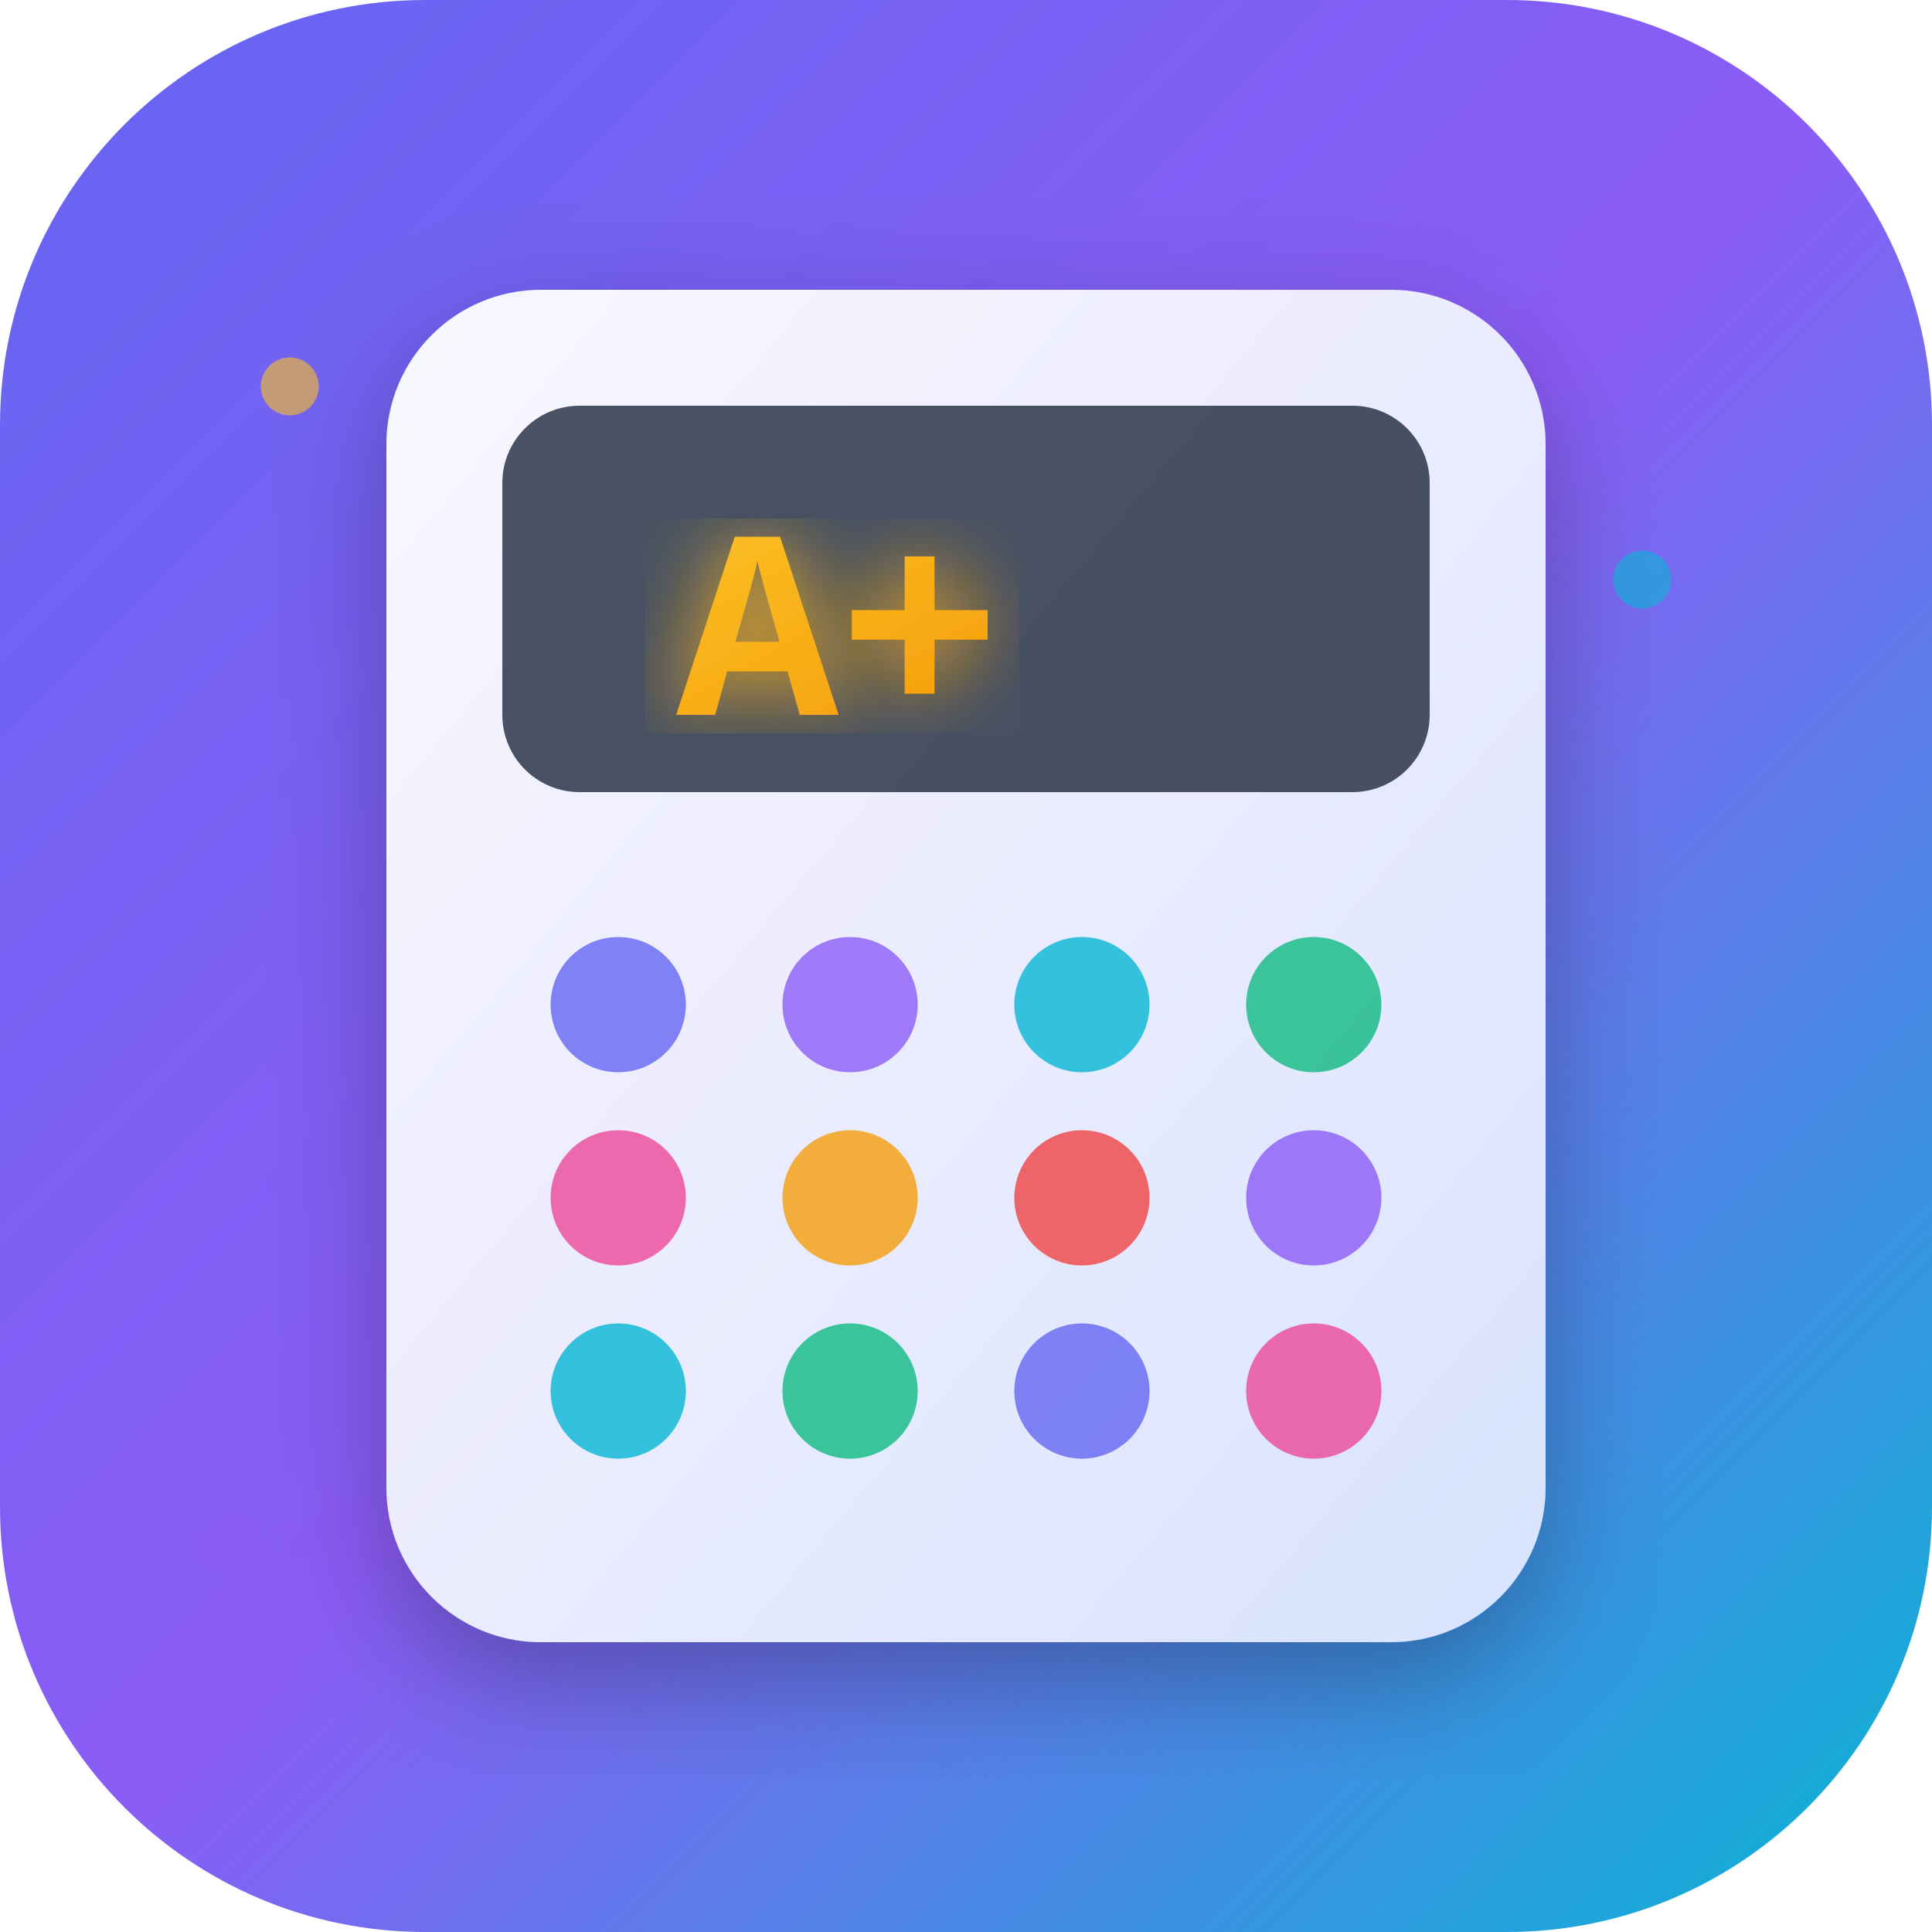
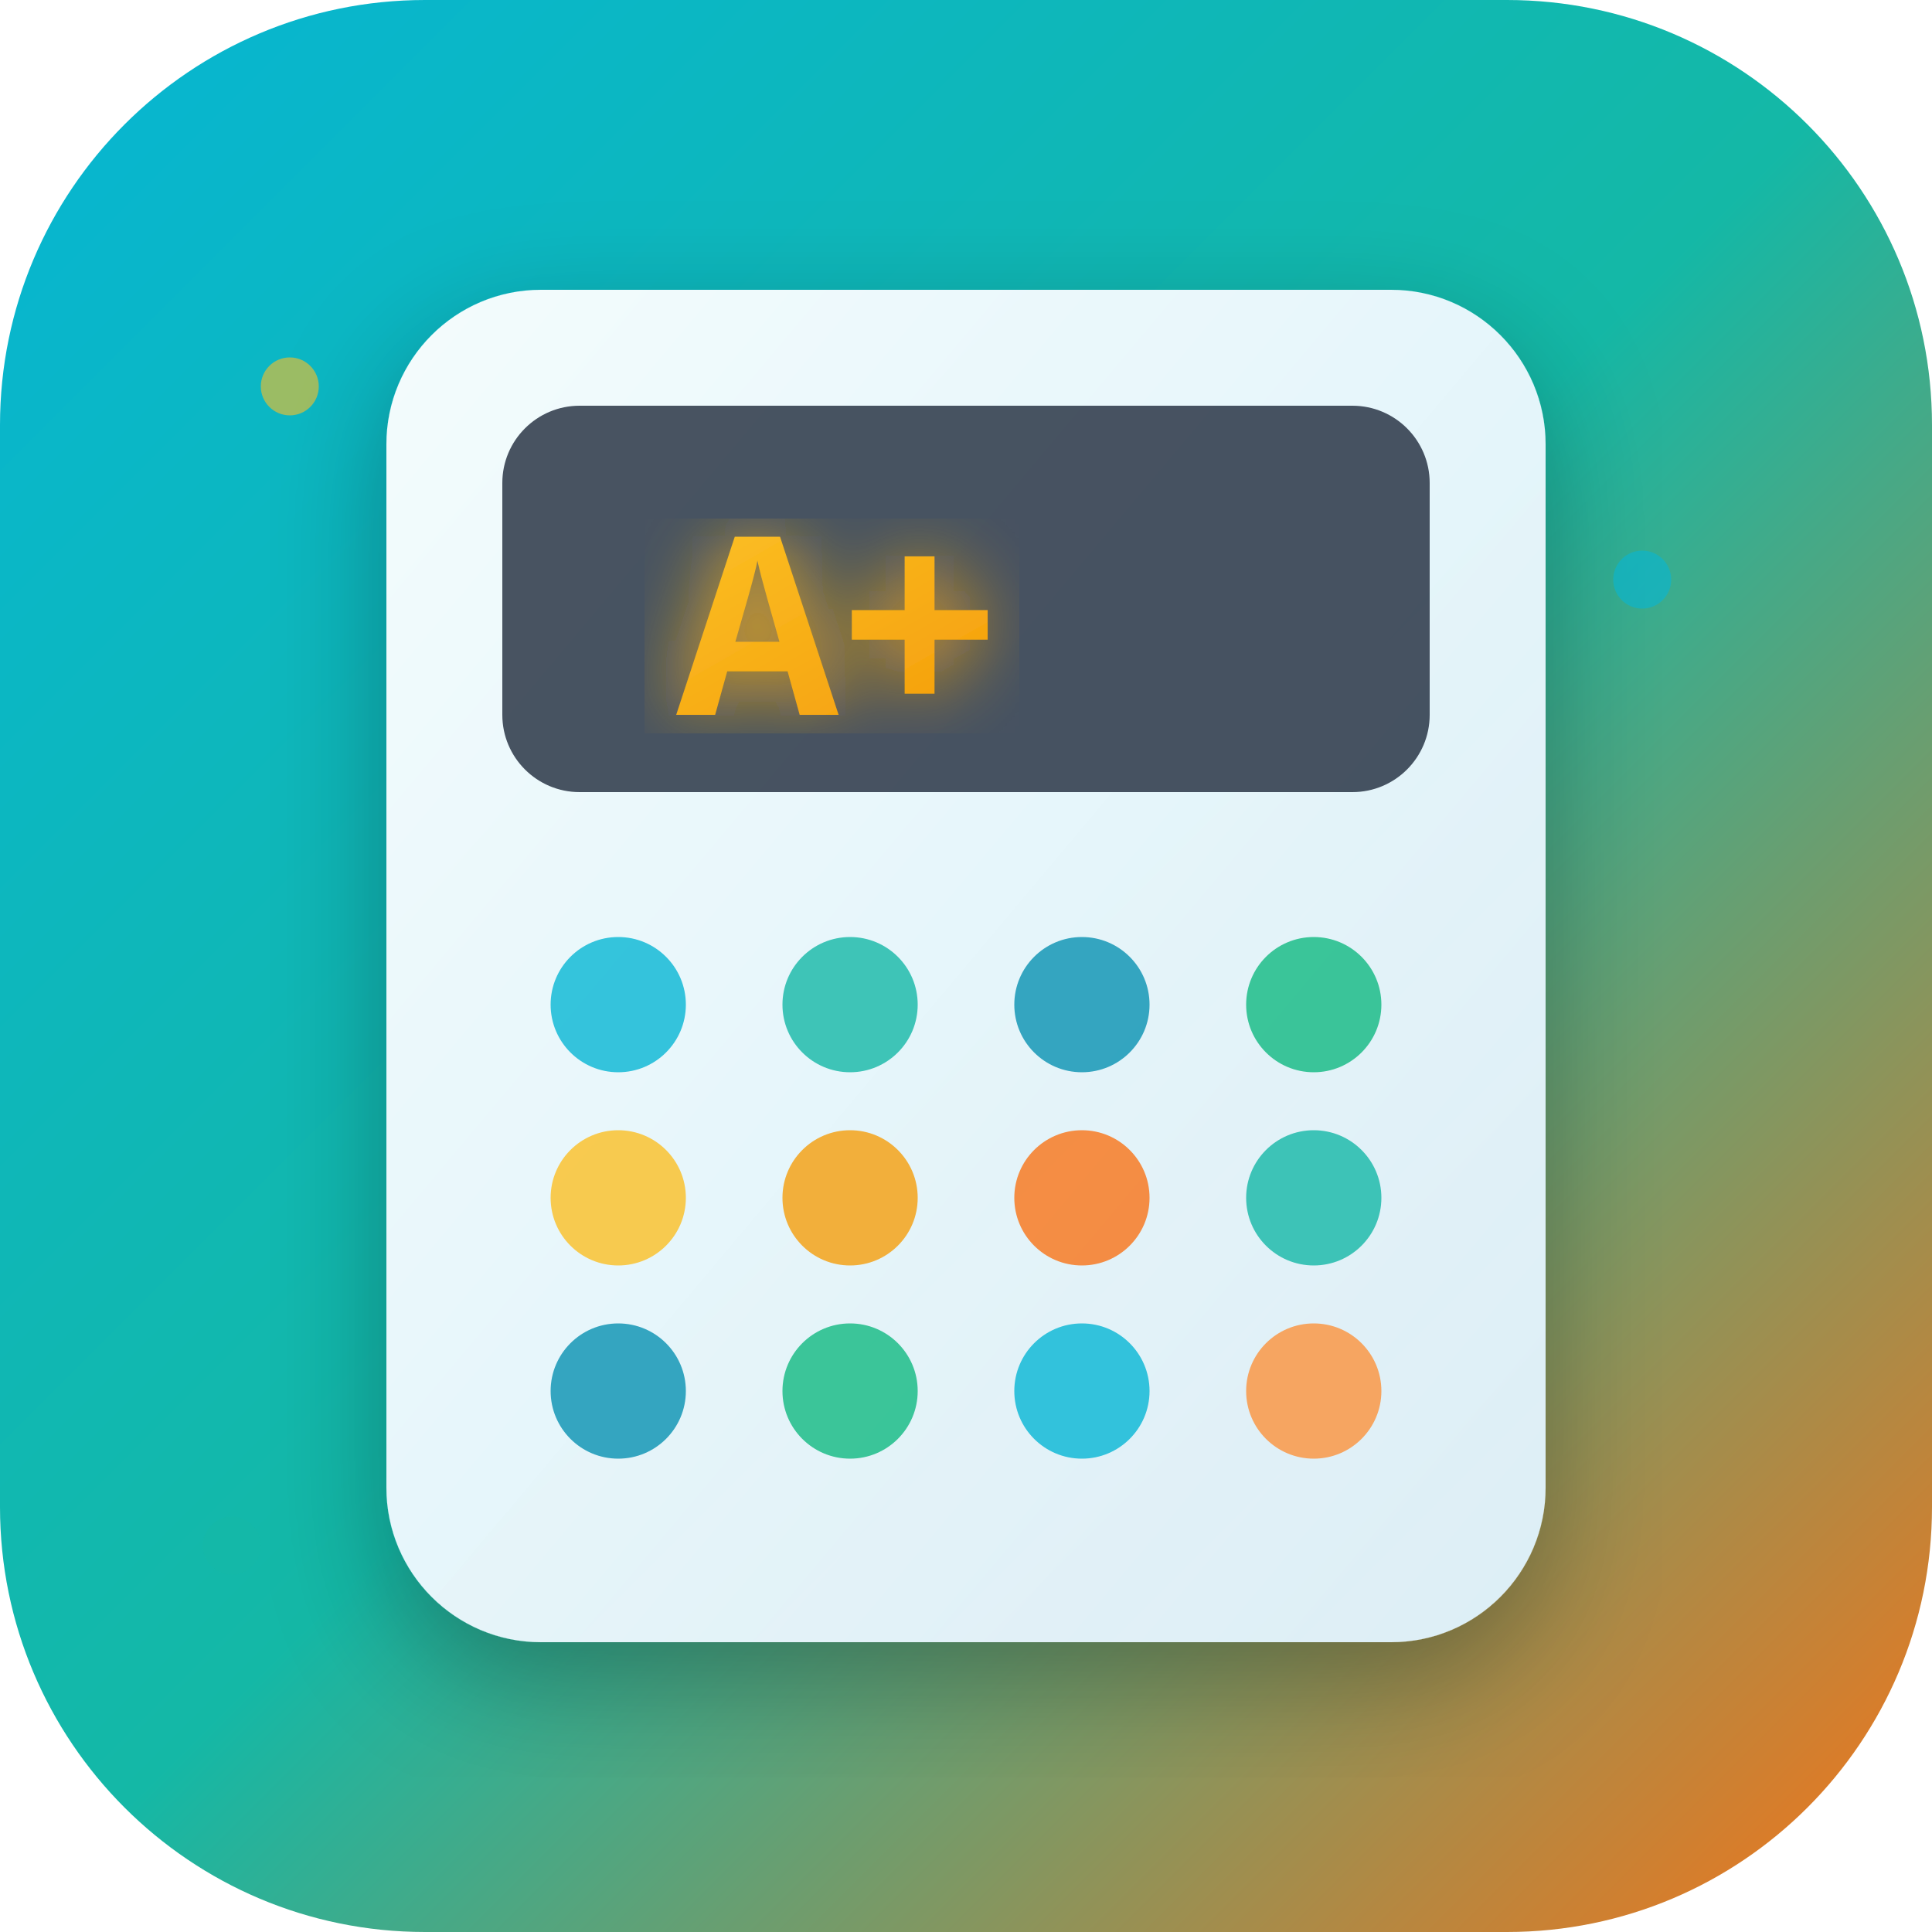
<svg xmlns="http://www.w3.org/2000/svg" viewBox="0 0 100 100">
  <defs>
    <linearGradient id="bgGrad" x1="0%" y1="0%" x2="100%" y2="100%">
-       <stop offset="0%" style="stop-color:#6366f1;stop-opacity:1" />
-       <stop offset="50%" style="stop-color:#8b5cf6;stop-opacity:1" />
-       <stop offset="100%" style="stop-color:#06b6d4;stop-opacity:1" />
+       <stop offset="0%" style="stop-color:#06b6d4;stop-opacity:1" />
+       <stop offset="50%" style="stop-color:#14b8a6;stop-opacity:1" />
+       <stop offset="100%" style="stop-color:#f97316;stop-opacity:1" />
    </linearGradient>
    <linearGradient id="calcGrad" x1="0%" y1="0%" x2="100%" y2="100%">
      <stop offset="0%" style="stop-color:#fff;stop-opacity:1" />
-       <stop offset="100%" style="stop-color:#e0e7ff;stop-opacity:1" />
+       <stop offset="100%" style="stop-color:#e0f2fe;stop-opacity:1" />
    </linearGradient>
    <linearGradient id="aGrad" x1="0%" y1="0%" x2="100%" y2="100%">
      <stop offset="0%" style="stop-color:#fbbf24;stop-opacity:1" />
      <stop offset="100%" style="stop-color:#f59e0b;stop-opacity:1" />
    </linearGradient>
    <filter id="glow">
      <feGaussianBlur stdDeviation="2" result="coloredBlur" />
      <feMerge>
        <feMergeNode in="coloredBlur" />
        <feMergeNode in="SourceGraphic" />
      </feMerge>
    </filter>
    <filter id="shadow">
      <feDropShadow dx="0" dy="2" stdDeviation="3" flood-opacity="0.3" />
    </filter>
  </defs>
  <rect width="100" height="100" rx="22" fill="url(#bgGrad)" />
  <rect x="20" y="15" width="60" height="70" rx="8" fill="url(#calcGrad)" opacity="0.95" filter="url(#shadow)" />
  <rect x="26" y="21" width="48" height="20" rx="4" fill="#1e293b" opacity="0.8" />
  <text x="35" y="37" font-family="'Courier New', monospace" font-size="14" font-weight="bold" fill="url(#aGrad)" filter="url(#glow)">A+</text>
-   <circle cx="32" cy="52" r="3.5" fill="#6366f1" opacity="0.8" />
-   <circle cx="44" cy="52" r="3.5" fill="#8b5cf6" opacity="0.8" />
-   <circle cx="56" cy="52" r="3.5" fill="#06b6d4" opacity="0.8" />
+   <circle cx="32" cy="52" r="3.5" fill="#06b6d4" opacity="0.8" />
+   <circle cx="44" cy="52" r="3.5" fill="#14b8a6" opacity="0.8" />
+   <circle cx="56" cy="52" r="3.5" fill="#0891b2" opacity="0.8" />
  <circle cx="68" cy="52" r="3.5" fill="#10b981" opacity="0.8" />
-   <circle cx="32" cy="62" r="3.5" fill="#ec4899" opacity="0.8" />
+   <circle cx="32" cy="62" r="3.5" fill="#fbbf24" opacity="0.8" />
  <circle cx="44" cy="62" r="3.5" fill="#f59e0b" opacity="0.8" />
-   <circle cx="56" cy="62" r="3.5" fill="#ef4444" opacity="0.8" />
-   <circle cx="68" cy="62" r="3.5" fill="#8b5cf6" opacity="0.8" />
-   <circle cx="32" cy="72" r="3.5" fill="#06b6d4" opacity="0.8" />
+   <circle cx="56" cy="62" r="3.5" fill="#f97316" opacity="0.8" />
+   <circle cx="68" cy="62" r="3.5" fill="#14b8a6" opacity="0.8" />
+   <circle cx="32" cy="72" r="3.5" fill="#0891b2" opacity="0.8" />
  <circle cx="44" cy="72" r="3.5" fill="#10b981" opacity="0.8" />
-   <circle cx="56" cy="72" r="3.5" fill="#6366f1" opacity="0.8" />
-   <circle cx="68" cy="72" r="3.5" fill="#ec4899" opacity="0.8" />
+   <circle cx="56" cy="72" r="3.5" fill="#06b6d4" opacity="0.8" />
+   <circle cx="68" cy="72" r="3.5" fill="#fb923c" opacity="0.8" />
  <circle cx="15" cy="20" r="1.5" fill="#fbbf24" opacity="0.6" />
  <circle cx="85" cy="30" r="1.5" fill="#06b6d4" opacity="0.6" />
-   <circle cx="12" cy="80" r="1.5" fill="#8b5cf6" opacity="0.6" />
+   <circle cx="12" cy="80" r="1.5" fill="#14b8a6" opacity="0.6" />
</svg>
